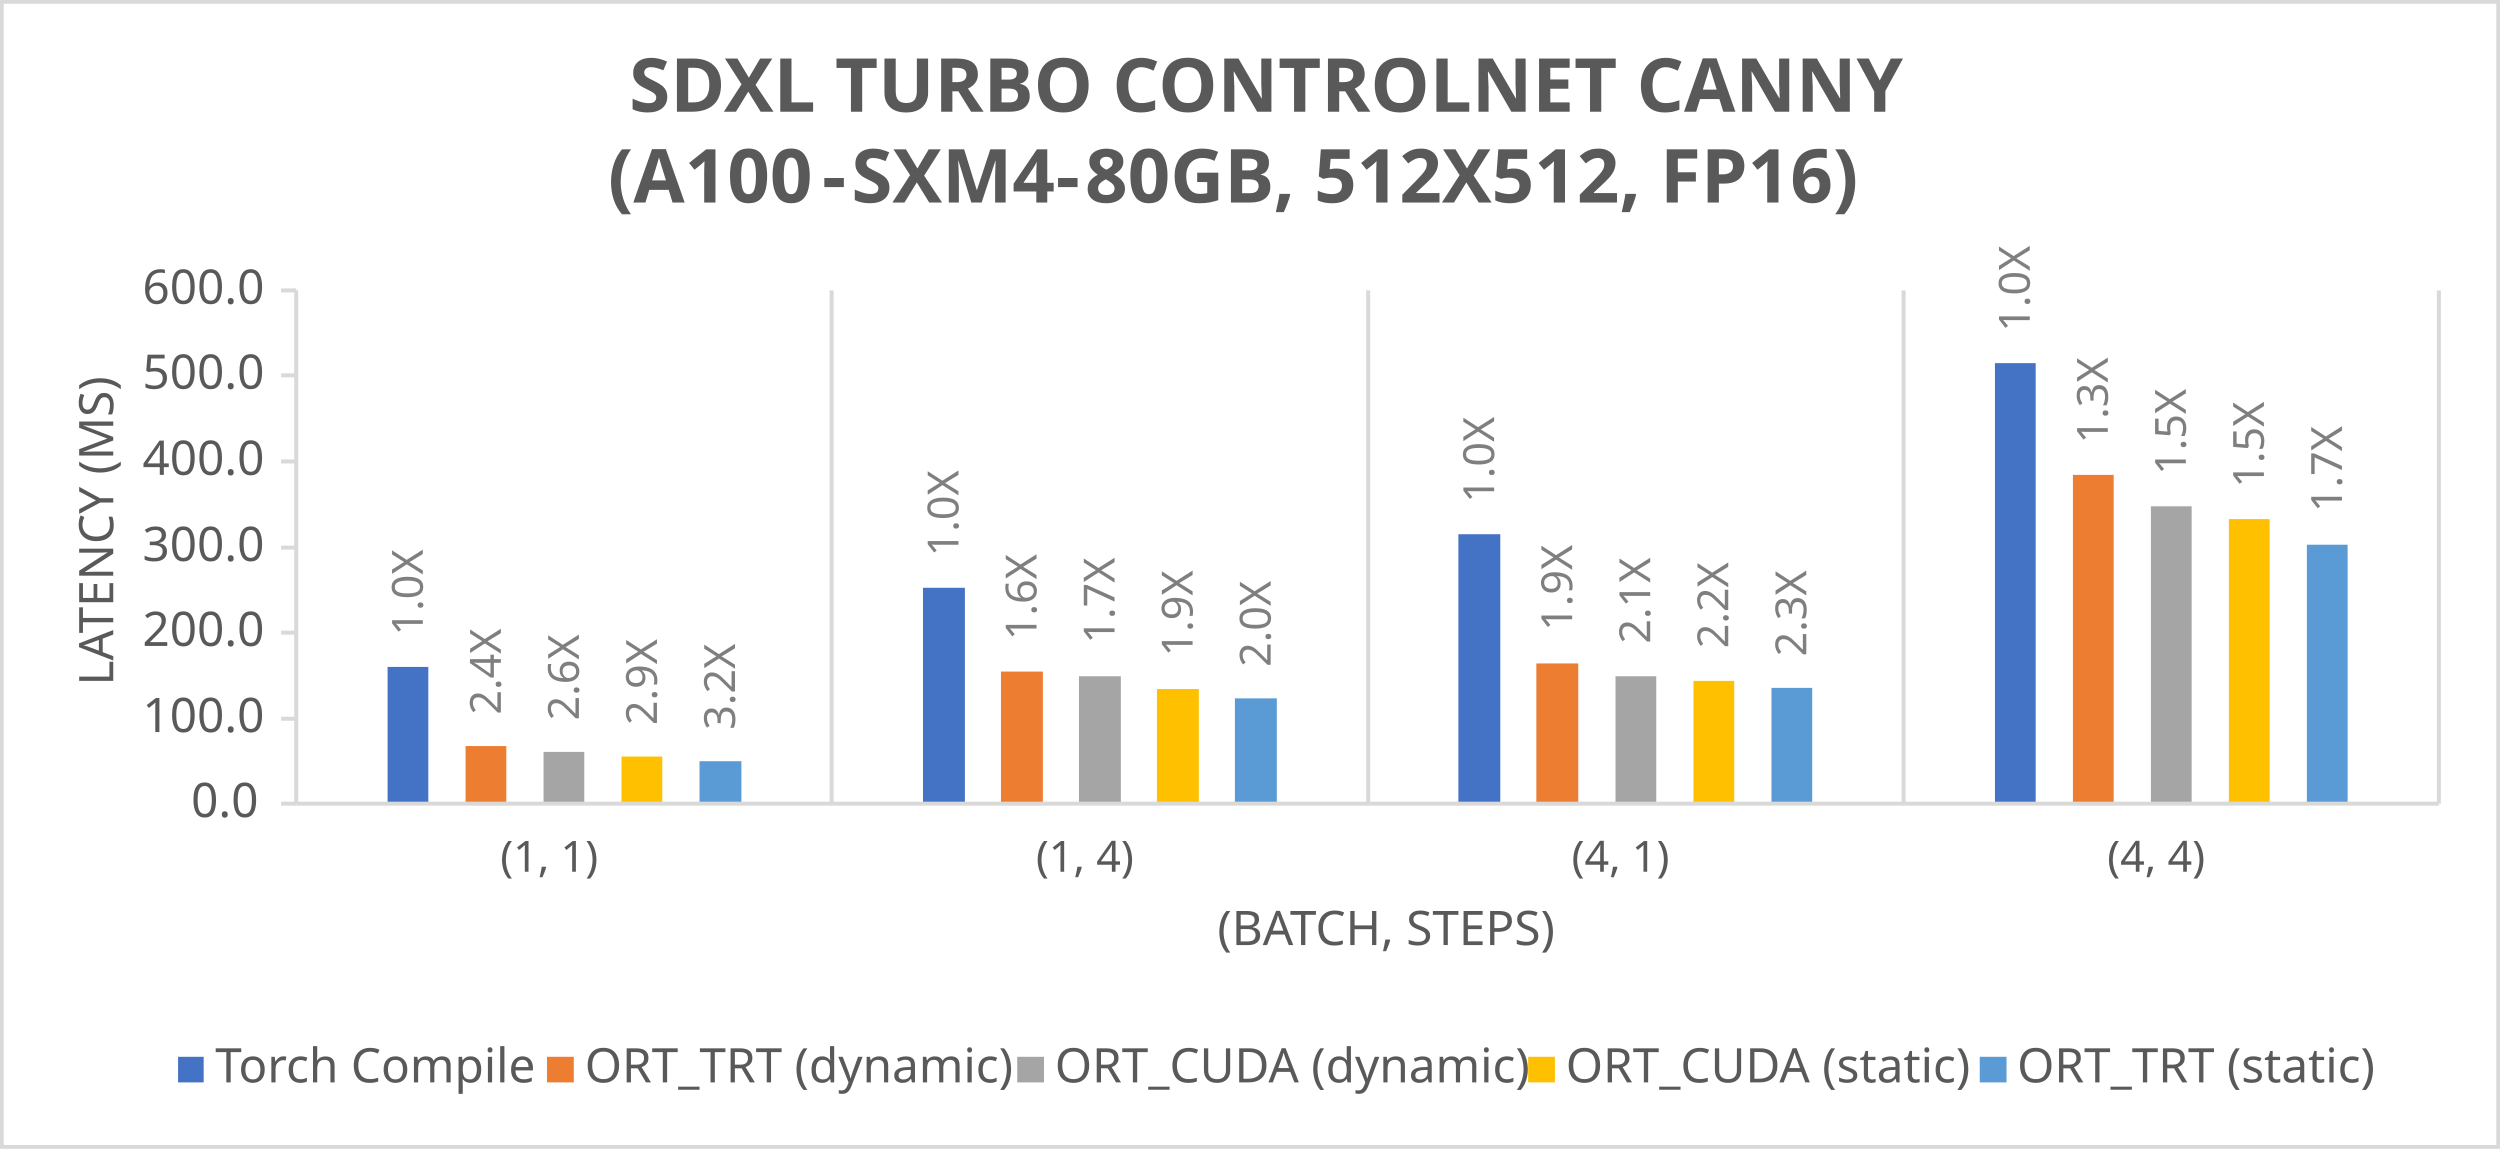
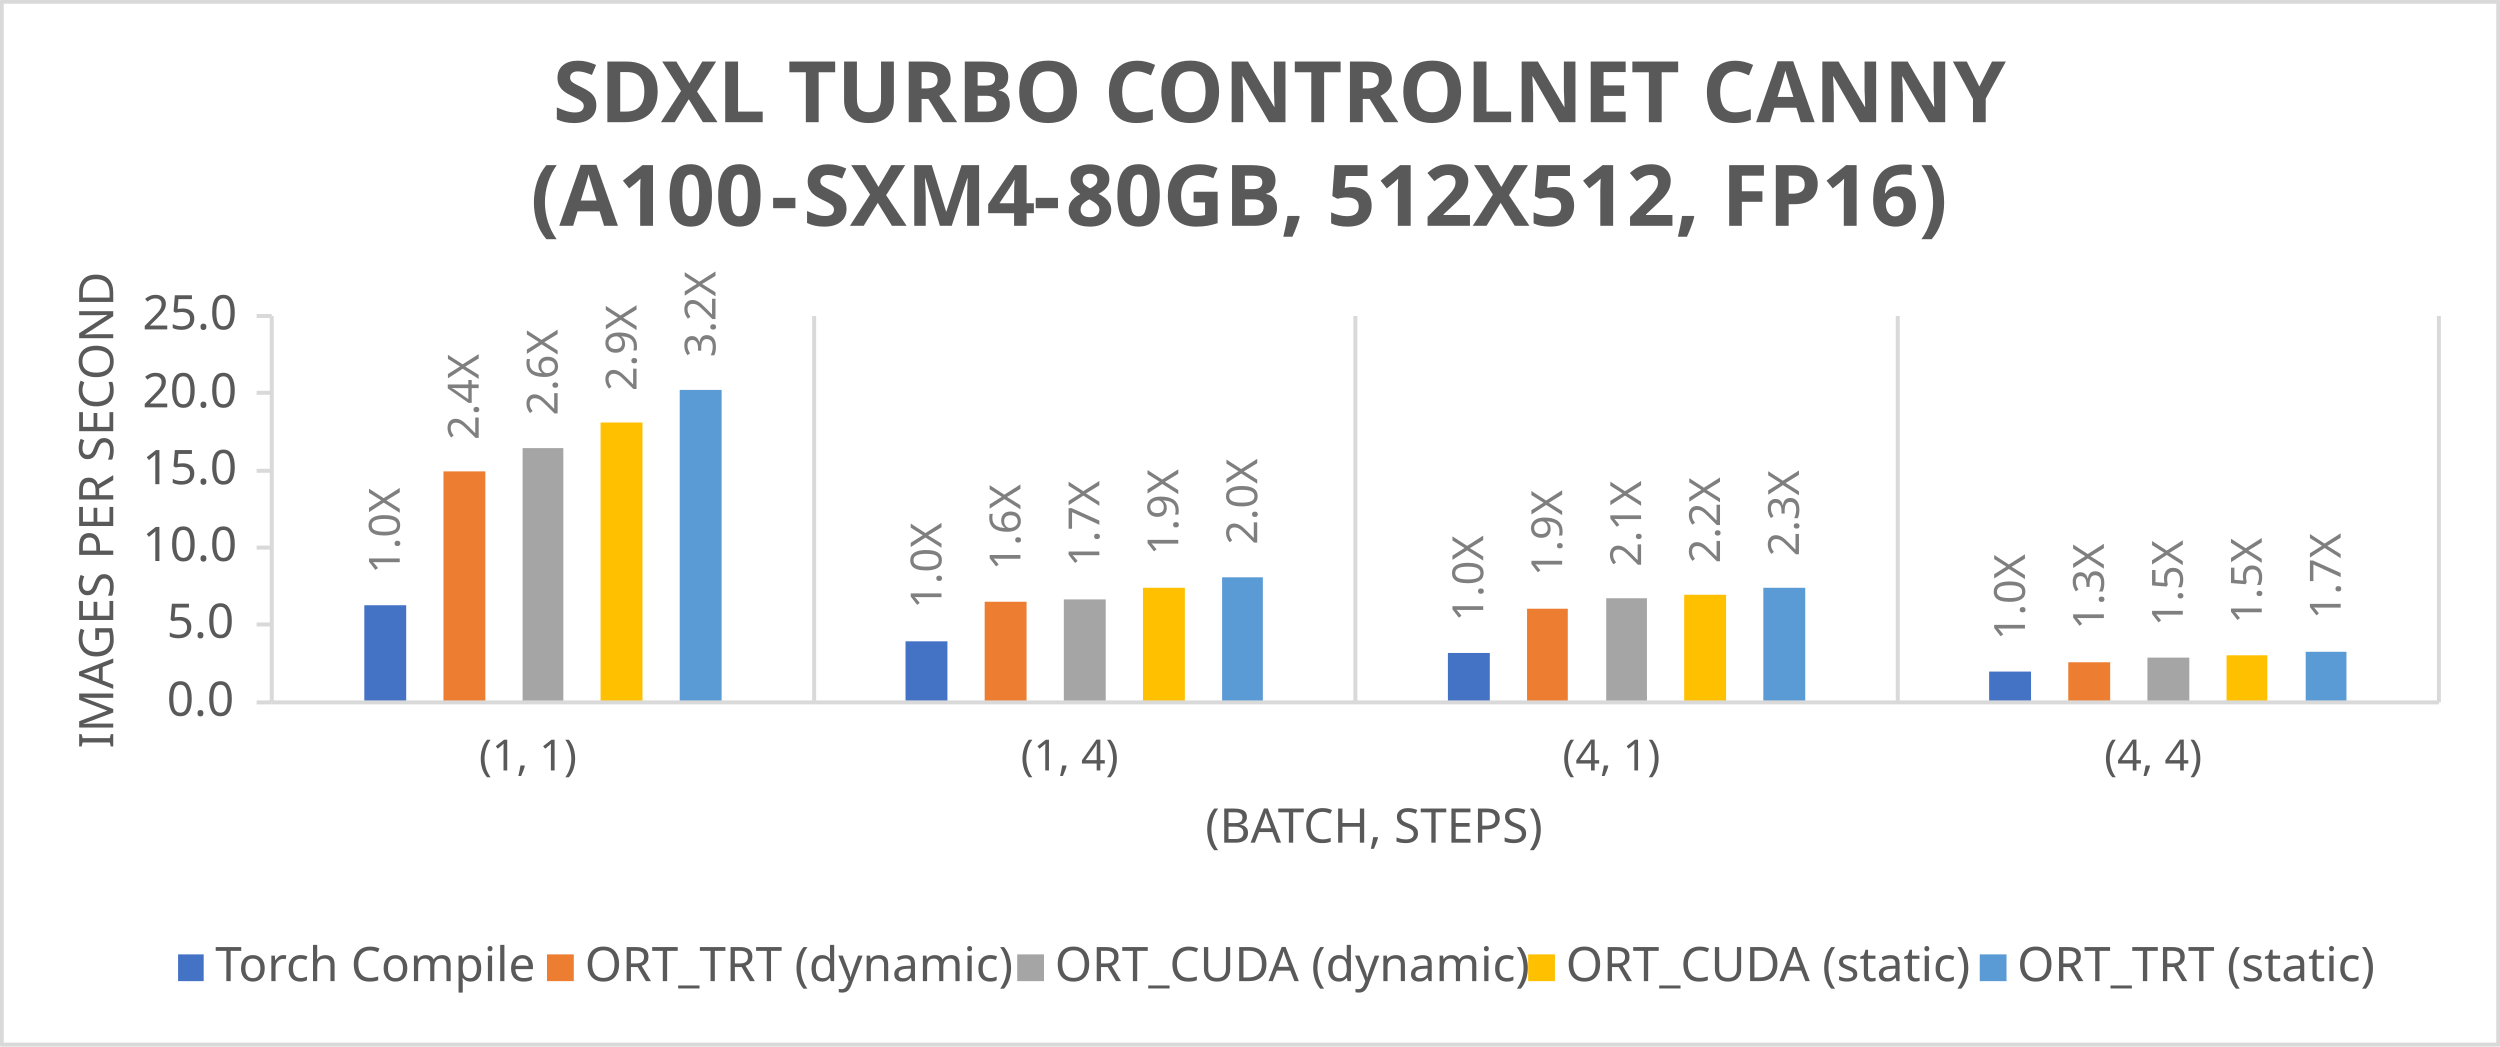
- <svg xmlns="http://www.w3.org/2000/svg" width="2148" height="987" xml:space="preserve" overflow="hidden">
+ <svg xmlns="http://www.w3.org/2000/svg" width="2148" height="899" xml:space="preserve" overflow="hidden">
  <g transform="translate(1 1)">
-     <rect x="0" y="0" width="2145" height="984" fill="#FFFFFF" />
+     <rect x="0" y="0" width="2145" height="896" fill="#FFFFFF" />
    <g>
-       <path d="M713.524 248.5 713.524 689.5M1174.54 248.5 1174.54 689.5M1634.55 248.5 1634.55 689.5M2094.5 248.5 2094.5 689.5" stroke="#D9D9D9" stroke-width="3.438" stroke-linejoin="round" stroke-miterlimit="10" fill="none" />
+       <path d="M698.523 270.5 698.523 602.5M1163.54 270.5 1163.54 602.5M1629.55 270.5 1629.55 602.5M2094.5 270.5 2094.5 602.5" stroke="#D9D9D9" stroke-width="3.438" stroke-linejoin="round" stroke-miterlimit="10" fill="none" />
    </g>
    <g>
-       <path d="M332.011 572.019 367.012 572.019 367.012 690 332.011 690ZM792.026 504.017 828.027 504.017 828.027 690 792.026 690ZM1252.04 458.015 1288.04 458.015 1288.04 690 1252.04 690ZM1713.06 311.01 1748.06 311.01 1748.06 690 1713.06 690Z" fill="#4472C4" />
+       <path d="M312.01 519.017 348.011 519.017 348.011 602 312.01 602ZM777.026 550.018 813.027 550.018 813.027 602 777.026 602ZM1243.04 560.018 1279.04 560.018 1279.04 602 1243.04 602ZM1708.06 576.019 1744.06 576.019 1744.06 602 1708.06 602Z" fill="#4472C4" />
    </g>
    <g>
-       <path d="M399.013 640.021 434.014 640.021 434.014 690 399.013 690ZM859.028 576.019 895.029 576.019 895.029 690 859.028 690ZM1319.04 569.019 1355.04 569.019 1355.04 690 1319.04 690ZM1780.06 407.013 1815.06 407.013 1815.06 690 1780.06 690Z" fill="#ED7D31" />
+       <path d="M380.012 404.013 416.014 404.013 416.014 602 380.012 602ZM845.028 516.017 881.029 516.017 881.029 602 845.028 602ZM1311.04 522.017 1346.04 522.017 1346.04 602 1311.04 602ZM1776.06 568.019 1812.06 568.019 1812.06 602 1776.06 602Z" fill="#ED7D31" />
    </g>
    <g>
-       <path d="M466.015 645.021 501.016 645.021 501.016 690 466.015 690ZM926.03 580.019 962.032 580.019 962.032 690 926.03 690ZM1387.05 580.019 1422.05 580.019 1422.05 690 1387.05 690ZM1847.06 434.014 1882.06 434.014 1882.06 690 1847.06 690Z" fill="#A5A5A5" />
+       <path d="M448.015 384.013 483.016 384.013 483.016 602 448.015 602ZM913.03 514.017 949.031 514.017 949.031 602 913.03 602ZM1379.05 513.017 1414.05 513.017 1414.05 602 1379.05 602ZM1844.06 564.019 1880.06 564.019 1880.06 602 1844.06 602Z" fill="#A5A5A5" />
    </g>
    <g>
-       <path d="M533.017 649.021 568.019 649.021 568.019 690 533.017 690ZM993.033 591.019 1029.03 591.019 1029.03 690 993.033 690ZM1454.05 584.019 1489.05 584.019 1489.05 690 1454.05 690ZM1914.06 445.015 1949.06 445.015 1949.06 690 1914.06 690Z" fill="#FFC000" />
+       <path d="M515.017 362.012 551.018 362.012 551.018 602 515.017 602ZM981.032 504.017 1017.03 504.017 1017.03 602 981.032 602ZM1446.05 510.017 1482.05 510.017 1482.05 602 1446.05 602ZM1912.06 562.018 1947.06 562.018 1947.06 602 1912.06 602Z" fill="#FFC000" />
    </g>
    <g>
-       <path d="M600.02 653.021 636.021 653.021 636.021 690 600.02 690ZM1060.03 599.02 1096.04 599.02 1096.04 690 1060.03 690ZM1521.05 590.019 1556.05 590.019 1556.05 690 1521.05 690ZM1981.06 467.015 2016.07 467.015 2016.07 690 1981.06 690Z" fill="#5B9BD5" />
+       <path d="M583.019 334.011 619.02 334.011 619.02 602 583.019 602ZM1049.03 495.016 1084.04 495.016 1084.04 602 1049.03 602ZM1514.05 504.017 1550.05 504.017 1550.05 602 1514.05 602ZM1980.06 559.018 2015.07 559.018 2015.07 602 1980.06 602Z" fill="#5B9BD5" />
    </g>
    <g>
-       <path d="M0 0 0 441" stroke="#D9D9D9" stroke-width="3.438" stroke-linejoin="round" stroke-miterlimit="10" fill="none" fill-rule="evenodd" transform="matrix(1 0 0 -1 253.5 689.5)" />
+       <path d="M0 0 0 332" stroke="#D9D9D9" stroke-width="3.438" stroke-linejoin="round" stroke-miterlimit="10" fill="none" fill-rule="evenodd" transform="matrix(1 0 0 -1 232.5 602.5)" />
    </g>
    <g>
-       <path d="M240.5 689.5 253.5 689.5M240.5 616.52 253.5 616.52M240.5 542.518 253.5 542.518M240.5 469.516 253.5 469.516M240.5 395.513 253.5 395.513M240.5 321.511 253.5 321.511M240.5 248.5 253.5 248.5" stroke="#D9D9D9" stroke-width="3.438" stroke-linejoin="round" stroke-miterlimit="10" fill="none" />
+       <path d="M219.5 602.5 232.5 602.5M219.5 535.518 232.5 535.518M219.5 469.516 232.5 469.516M219.5 403.513 232.5 403.513M219.5 336.511 232.5 336.511M219.5 270.5 232.5 270.5" stroke="#D9D9D9" stroke-width="3.438" stroke-linejoin="round" stroke-miterlimit="10" fill="none" />
    </g>
    <g>
-       <path d="M253.5 689.5 2094.5 689.5" stroke="#D9D9D9" stroke-width="3.438" stroke-linejoin="round" stroke-miterlimit="10" fill="none" fill-rule="evenodd" />
+       <path d="M232.5 602.5 2094.5 602.5" stroke="#D9D9D9" stroke-width="3.438" stroke-linejoin="round" stroke-miterlimit="10" fill="none" fill-rule="evenodd" />
    </g>
    <g>
-       <text fill="#7F7F7F" font-family="Calibri,Calibri_MSFontService,sans-serif" font-weight="400" font-size="37" transform="matrix(6.12323e-17 -1 1 6.12323e-17 362.275 545)">1.0X</text>
+       <text fill="#7F7F7F" font-family="Calibri,Calibri_MSFontService,sans-serif" font-weight="400" font-size="37" transform="matrix(6.12323e-17 -1 1 6.12323e-17 342.465 492)">1.0X</text>
    </g>
    <g>
-       <text fill="#7F7F7F" font-family="Calibri,Calibri_MSFontService,sans-serif" font-weight="400" font-size="37" transform="matrix(6.12323e-17 -1 1 6.12323e-17 822.506 477)">1.0X</text>
+       <text fill="#7F7F7F" font-family="Calibri,Calibri_MSFontService,sans-serif" font-weight="400" font-size="37" transform="matrix(6.12323e-17 -1 1 6.12323e-17 807.921 522)">1.0X</text>
    </g>
    <g>
-       <text fill="#7F7F7F" font-family="Calibri,Calibri_MSFontService,sans-serif" font-weight="400" font-size="37" transform="matrix(6.12323e-17 -1 1 6.12323e-17 1282.74 431)">1.0X</text>
+       <text fill="#7F7F7F" font-family="Calibri,Calibri_MSFontService,sans-serif" font-weight="400" font-size="37" transform="matrix(6.12323e-17 -1 1 6.12323e-17 1273.38 533)">1.0X</text>
    </g>
    <g>
-       <text fill="#7F7F7F" font-family="Calibri,Calibri_MSFontService,sans-serif" font-weight="400" font-size="37" transform="matrix(6.12323e-17 -1 1 6.12323e-17 1742.97 284)">1.0X</text>
+       <text fill="#7F7F7F" font-family="Calibri,Calibri_MSFontService,sans-serif" font-weight="400" font-size="37" transform="matrix(6.12323e-17 -1 1 6.12323e-17 1738.83 549)">1.0X</text>
    </g>
    <g>
-       <text fill="#7F7F7F" font-family="Calibri,Calibri_MSFontService,sans-serif" font-weight="400" font-size="37" transform="matrix(6.12323e-17 -1 1 6.12323e-17 429.334 613)">2.4X</text>
+       <text fill="#7F7F7F" font-family="Calibri,Calibri_MSFontService,sans-serif" font-weight="400" font-size="37" transform="matrix(6.12323e-17 -1 1 6.12323e-17 410.285 377)">2.4X</text>
    </g>
    <g>
-       <text fill="#7F7F7F" font-family="Calibri,Calibri_MSFontService,sans-serif" font-weight="400" font-size="37" transform="matrix(6.12323e-17 -1 1 6.12323e-17 889.564 549)">1.6X</text>
+       <text fill="#7F7F7F" font-family="Calibri,Calibri_MSFontService,sans-serif" font-weight="400" font-size="37" transform="matrix(6.12323e-17 -1 1 6.12323e-17 875.74 489)">1.6X</text>
    </g>
    <g>
-       <text fill="#7F7F7F" font-family="Calibri,Calibri_MSFontService,sans-serif" font-weight="400" font-size="37" transform="matrix(6.12323e-17 -1 1 6.12323e-17 1349.79 541)">1.9X</text>
+       <text fill="#7F7F7F" font-family="Calibri,Calibri_MSFontService,sans-serif" font-weight="400" font-size="37" transform="matrix(6.12323e-17 -1 1 6.12323e-17 1341.2 494)">1.9X</text>
    </g>
    <g>
-       <text fill="#7F7F7F" font-family="Calibri,Calibri_MSFontService,sans-serif" font-weight="400" font-size="37" transform="matrix(6.12323e-17 -1 1 6.12323e-17 1810.03 380)">1.3X</text>
+       <text fill="#7F7F7F" font-family="Calibri,Calibri_MSFontService,sans-serif" font-weight="400" font-size="37" transform="matrix(6.12323e-17 -1 1 6.12323e-17 1806.65 540)">1.3X</text>
    </g>
    <g>
-       <text fill="#7F7F7F" font-family="Calibri,Calibri_MSFontService,sans-serif" font-weight="400" font-size="37" transform="matrix(6.12323e-17 -1 1 6.12323e-17 496.392 618)">2.6X</text>
+       <text fill="#7F7F7F" font-family="Calibri,Calibri_MSFontService,sans-serif" font-weight="400" font-size="37" transform="matrix(6.12323e-17 -1 1 6.12323e-17 478.104 356)">2.6X</text>
    </g>
    <g>
-       <text fill="#7F7F7F" font-family="Calibri,Calibri_MSFontService,sans-serif" font-weight="400" font-size="37" transform="matrix(6.12323e-17 -1 1 6.12323e-17 956.622 552)">1.7X</text>
+       <text fill="#7F7F7F" font-family="Calibri,Calibri_MSFontService,sans-serif" font-weight="400" font-size="37" transform="matrix(6.12323e-17 -1 1 6.12323e-17 943.56 486)">1.7X</text>
    </g>
    <g>
-       <text fill="#7F7F7F" font-family="Calibri,Calibri_MSFontService,sans-serif" font-weight="400" font-size="37" transform="matrix(6.12323e-17 -1 1 6.12323e-17 1416.85 552)">2.1X</text>
+       <text fill="#7F7F7F" font-family="Calibri,Calibri_MSFontService,sans-serif" font-weight="400" font-size="37" transform="matrix(6.12323e-17 -1 1 6.12323e-17 1409.02 486)">2.1X</text>
    </g>
    <g>
-       <text fill="#7F7F7F" font-family="Calibri,Calibri_MSFontService,sans-serif" font-weight="400" font-size="37" transform="matrix(6.12323e-17 -1 1 6.12323e-17 1877.08 407)">1.5X</text>
+       <text fill="#7F7F7F" font-family="Calibri,Calibri_MSFontService,sans-serif" font-weight="400" font-size="37" transform="matrix(6.12323e-17 -1 1 6.12323e-17 1874.47 537)">1.5X</text>
    </g>
    <g>
-       <text fill="#7F7F7F" font-family="Calibri,Calibri_MSFontService,sans-serif" font-weight="400" font-size="37" transform="matrix(6.12323e-17 -1 1 6.12323e-17 563.45 622)">2.9X</text>
+       <text fill="#7F7F7F" font-family="Calibri,Calibri_MSFontService,sans-serif" font-weight="400" font-size="37" transform="matrix(6.12323e-17 -1 1 6.12323e-17 545.924 335)">2.9X</text>
    </g>
    <g>
-       <text fill="#7F7F7F" font-family="Calibri,Calibri_MSFontService,sans-serif" font-weight="400" font-size="37" transform="matrix(6.12323e-17 -1 1 6.12323e-17 1023.68 563)">1.9X</text>
+       <text fill="#7F7F7F" font-family="Calibri,Calibri_MSFontService,sans-serif" font-weight="400" font-size="37" transform="matrix(6.12323e-17 -1 1 6.12323e-17 1011.38 476)">1.9X</text>
    </g>
    <g>
-       <text fill="#7F7F7F" font-family="Calibri,Calibri_MSFontService,sans-serif" font-weight="400" font-size="37" transform="matrix(6.12323e-17 -1 1 6.12323e-17 1483.91 556)">2.2X</text>
+       <text fill="#7F7F7F" font-family="Calibri,Calibri_MSFontService,sans-serif" font-weight="400" font-size="37" transform="matrix(6.12323e-17 -1 1 6.12323e-17 1476.83 483)">2.2X</text>
    </g>
    <g>
-       <text fill="#7F7F7F" font-family="Calibri,Calibri_MSFontService,sans-serif" font-weight="400" font-size="37" transform="matrix(6.12323e-17 -1 1 6.12323e-17 1944.14 418)">1.5X</text>
+       <text fill="#7F7F7F" font-family="Calibri,Calibri_MSFontService,sans-serif" font-weight="400" font-size="37" transform="matrix(6.12323e-17 -1 1 6.12323e-17 1942.29 535)">1.5X</text>
    </g>
    <g>
-       <text fill="#7F7F7F" font-family="Calibri,Calibri_MSFontService,sans-serif" font-weight="400" font-size="37" transform="matrix(6.12323e-17 -1 1 6.12323e-17 630.508 626)">3.2X</text>
+       <text fill="#7F7F7F" font-family="Calibri,Calibri_MSFontService,sans-serif" font-weight="400" font-size="37" transform="matrix(6.12323e-17 -1 1 6.12323e-17 613.743 306)">3.2X</text>
    </g>
    <g>
-       <text fill="#7F7F7F" font-family="Calibri,Calibri_MSFontService,sans-serif" font-weight="400" font-size="37" transform="matrix(6.12323e-17 -1 1 6.12323e-17 1090.74 572)">2.0X</text>
+       <text fill="#7F7F7F" font-family="Calibri,Calibri_MSFontService,sans-serif" font-weight="400" font-size="37" transform="matrix(6.12323e-17 -1 1 6.12323e-17 1079.2 467)">2.0X</text>
    </g>
    <g>
-       <text fill="#7F7F7F" font-family="Calibri,Calibri_MSFontService,sans-serif" font-weight="400" font-size="37" transform="matrix(6.12323e-17 -1 1 6.12323e-17 1550.97 563)">2.3X</text>
+       <text fill="#7F7F7F" font-family="Calibri,Calibri_MSFontService,sans-serif" font-weight="400" font-size="37" transform="matrix(6.12323e-17 -1 1 6.12323e-17 1544.65 477)">2.3X</text>
    </g>
    <g>
-       <text fill="#7F7F7F" font-family="Calibri,Calibri_MSFontService,sans-serif" font-weight="400" font-size="37" transform="matrix(6.12323e-17 -1 1 6.12323e-17 2011.2 439)">1.7X</text>
+       <text fill="#7F7F7F" font-family="Calibri,Calibri_MSFontService,sans-serif" font-weight="400" font-size="37" transform="matrix(6.12323e-17 -1 1 6.12323e-17 2010.11 531)">1.7X</text>
    </g>
    <g>
-       <text fill="#595959" font-family="Calibri,Calibri_MSFontService,sans-serif" font-weight="400" font-size="41" transform="matrix(1 0 0 1 163.19 701)">0.0</text>
+       <text fill="#595959" font-family="Calibri,Calibri_MSFontService,sans-serif" font-weight="400" font-size="41" transform="matrix(1 0 0 1 142.29 614)">0.0</text>
    </g>
    <g>
-       <text fill="#595959" font-family="Calibri,Calibri_MSFontService,sans-serif" font-weight="400" font-size="41" transform="matrix(1 0 0 1 121.39 628)">100.0</text>
+       <text fill="#595959" font-family="Calibri,Calibri_MSFontService,sans-serif" font-weight="400" font-size="41" transform="matrix(1 0 0 1 142.29 547)">5.0</text>
    </g>
    <g>
-       <text fill="#595959" font-family="Calibri,Calibri_MSFontService,sans-serif" font-weight="400" font-size="41" transform="matrix(1 0 0 1 121.39 554)">200.0</text>
+       <text fill="#595959" font-family="Calibri,Calibri_MSFontService,sans-serif" font-weight="400" font-size="41" transform="matrix(1 0 0 1 121.39 481)">10.0</text>
    </g>
    <g>
-       <text fill="#595959" font-family="Calibri,Calibri_MSFontService,sans-serif" font-weight="400" font-size="41" transform="matrix(1 0 0 1 121.39 481)">300.0</text>
+       <text fill="#595959" font-family="Calibri,Calibri_MSFontService,sans-serif" font-weight="400" font-size="41" transform="matrix(1 0 0 1 121.39 415)">15.0</text>
    </g>
    <g>
-       <text fill="#595959" font-family="Calibri,Calibri_MSFontService,sans-serif" font-weight="400" font-size="41" transform="matrix(1 0 0 1 121.39 407)">400.0</text>
+       <text fill="#595959" font-family="Calibri,Calibri_MSFontService,sans-serif" font-weight="400" font-size="41" transform="matrix(1 0 0 1 121.39 349)">20.0</text>
    </g>
    <g>
-       <text fill="#595959" font-family="Calibri,Calibri_MSFontService,sans-serif" font-weight="400" font-size="41" transform="matrix(1 0 0 1 121.39 333)">500.0</text>
+       <text fill="#595959" font-family="Calibri,Calibri_MSFontService,sans-serif" font-weight="400" font-size="41" transform="matrix(1 0 0 1 121.39 282)">25.0</text>
    </g>
    <g>
-       <text fill="#595959" font-family="Calibri,Calibri_MSFontService,sans-serif" font-weight="400" font-size="41" transform="matrix(1 0 0 1 121.39 260)">600.0</text>
+       <text fill="#595959" font-family="Calibri,Calibri_MSFontService,sans-serif" font-weight="400" font-size="37" transform="matrix(1 0 0 1 410.569 661)">(1, 1)</text>
    </g>
    <g>
-       <text fill="#595959" font-family="Calibri,Calibri_MSFontService,sans-serif" font-weight="400" font-size="37" transform="matrix(1 0 0 1 428.857 748)">(1, 1)</text>
+       <text fill="#595959" font-family="Calibri,Calibri_MSFontService,sans-serif" font-weight="400" font-size="37" transform="matrix(1 0 0 1 876.025 661)">(1, 4)</text>
    </g>
    <g>
-       <text fill="#595959" font-family="Calibri,Calibri_MSFontService,sans-serif" font-weight="400" font-size="37" transform="matrix(1 0 0 1 889.087 748)">(1, 4)</text>
+       <text fill="#595959" font-family="Calibri,Calibri_MSFontService,sans-serif" font-weight="400" font-size="37" transform="matrix(1 0 0 1 1341.48 661)">(4, 1)</text>
    </g>
    <g>
-       <text fill="#595959" font-family="Calibri,Calibri_MSFontService,sans-serif" font-weight="400" font-size="37" transform="matrix(1 0 0 1 1349.32 748)">(4, 1)</text>
+       <text fill="#595959" font-family="Calibri,Calibri_MSFontService,sans-serif" font-weight="400" font-size="37" transform="matrix(1 0 0 1 1806.94 661)">(4, 4)</text>
    </g>
    <g>
-       <text fill="#595959" font-family="Calibri,Calibri_MSFontService,sans-serif" font-weight="400" font-size="37" transform="matrix(1 0 0 1 1809.55 748)">(4, 4)</text>
+       <text fill="#595959" font-family="Calibri,Calibri_MSFontService,sans-serif" font-weight="400" font-size="41" transform="matrix(6.12323e-17 -1 1 6.12323e-17 96.2962 642)">IMAGES PER SECOND</text>
    </g>
    <g>
-       <text fill="#595959" font-family="Calibri,Calibri_MSFontService,sans-serif" font-weight="400" font-size="41" transform="matrix(6.12323e-17 -1 1 6.12323e-17 96.2962 588)">LATENCY (MS)</text>
+       <text fill="#595959" font-family="Calibri,Calibri_MSFontService,sans-serif" font-weight="400" font-size="41" transform="matrix(1 0 0 1 1034.57 723)">(BATCH, STEPS)</text>
    </g>
    <g>
-       <text fill="#595959" font-family="Calibri,Calibri_MSFontService,sans-serif" font-weight="400" font-size="41" transform="matrix(1 0 0 1 1045.02 811)">(BATCH, STEPS)</text>
+       <text fill="#595959" font-family="Calibri,Calibri_MSFontService,sans-serif" font-weight="700" font-size="73" transform="matrix(1 0 0 1 474.065 104)">SDXL TURBO CONTROLNET CANNY</text>
    </g>
    <g>
-       <text fill="#595959" font-family="Calibri,Calibri_MSFontService,sans-serif" font-weight="700" font-size="64" transform="matrix(1 0 0 1 539.595 95)">SDXL TURBO CONTROLNET CANNY</text>
+       <text fill="#595959" font-family="Calibri,Calibri_MSFontService,sans-serif" font-weight="700" font-size="73" transform="matrix(1 0 0 1 454.792 193)">(A100</text>
    </g>
    <g>
-       <text fill="#595959" font-family="Calibri,Calibri_MSFontService,sans-serif" font-weight="700" font-size="64" transform="matrix(1 0 0 1 521.423 173)">(A100</text>
+       <text fill="#595959" font-family="Calibri,Calibri_MSFontService,sans-serif" font-weight="700" font-size="73" transform="matrix(1 0 0 1 661.088 193)">-</text>
    </g>
    <g>
-       <text fill="#595959" font-family="Calibri,Calibri_MSFontService,sans-serif" font-weight="700" font-size="64" transform="matrix(1 0 0 1 705.352 173)">-</text>
+       <text fill="#595959" font-family="Calibri,Calibri_MSFontService,sans-serif" font-weight="700" font-size="73" transform="matrix(1 0 0 1 689.047 193)">SXM4</text>
    </g>
    <g>
-       <text fill="#595959" font-family="Calibri,Calibri_MSFontService,sans-serif" font-weight="700" font-size="64" transform="matrix(1 0 0 1 730.491 173)">SXM4</text>
+       <text fill="#595959" font-family="Calibri,Calibri_MSFontService,sans-serif" font-weight="700" font-size="73" transform="matrix(1 0 0 1 886.703 193)">-</text>
    </g>
    <g>
-       <text fill="#595959" font-family="Calibri,Calibri_MSFontService,sans-serif" font-weight="700" font-size="64" transform="matrix(1 0 0 1 906.148 173)">-</text>
+       <text fill="#595959" font-family="Calibri,Calibri_MSFontService,sans-serif" font-weight="700" font-size="73" transform="matrix(1 0 0 1 914.661 193)">80GB, 512X512, FP16)</text>
    </g>
    <g>
-       <text fill="#595959" font-family="Calibri,Calibri_MSFontService,sans-serif" font-weight="700" font-size="64" transform="matrix(1 0 0 1 931.287 173)">80GB, 512X512, FP16)</text>
+       <rect x="152" y="819" width="22" height="23" fill="#4472C4" />
    </g>
    <g>
-       <rect x="152" y="907" width="22" height="22" fill="#4472C4" />
+       <text fill="#595959" font-family="Calibri,Calibri_MSFontService,sans-serif" font-weight="400" font-size="41" transform="matrix(1 0 0 1 183.929 842)">Torch Compile</text>
    </g>
    <g>
-       <text fill="#595959" font-family="Calibri,Calibri_MSFontService,sans-serif" font-weight="400" font-size="41" transform="matrix(1 0 0 1 183.929 929)">Torch Compile</text>
+       <rect x="469" y="819" width="23" height="23" fill="#ED7D31" />
    </g>
    <g>
-       <rect x="469" y="907" width="23" height="22" fill="#ED7D31" />
+       <text fill="#595959" font-family="Calibri,Calibri_MSFontService,sans-serif" font-weight="400" font-size="41" transform="matrix(1 0 0 1 501.417 842)">ORT_TRT (dynamic)</text>
    </g>
    <g>
-       <text fill="#595959" font-family="Calibri,Calibri_MSFontService,sans-serif" font-weight="400" font-size="41" transform="matrix(1 0 0 1 501.417 929)">ORT_TRT (dynamic)</text>
+       <rect x="873" y="819" width="23" height="23" fill="#A5A5A5" />
    </g>
    <g>
-       <rect x="873" y="907" width="23" height="22" fill="#A5A5A5" />
+       <text fill="#595959" font-family="Calibri,Calibri_MSFontService,sans-serif" font-weight="400" font-size="41" transform="matrix(1 0 0 1 905.301 842)">ORT_CUDA (dynamic)</text>
    </g>
    <g>
-       <text fill="#595959" font-family="Calibri,Calibri_MSFontService,sans-serif" font-weight="400" font-size="41" transform="matrix(1 0 0 1 905.301 929)">ORT_CUDA (dynamic)</text>
+       <rect x="1312" y="819" width="23" height="23" fill="#FFC000" />
    </g>
    <g>
-       <rect x="1312" y="907" width="23" height="22" fill="#FFC000" />
+       <text fill="#595959" font-family="Calibri,Calibri_MSFontService,sans-serif" font-weight="400" font-size="41" transform="matrix(1 0 0 1 1344.32 842)">ORT_CUDA (static)</text>
    </g>
    <g>
-       <text fill="#595959" font-family="Calibri,Calibri_MSFontService,sans-serif" font-weight="400" font-size="41" transform="matrix(1 0 0 1 1344.32 929)">ORT_CUDA (static)</text>
+       <rect x="1700" y="819" width="23" height="23" fill="#5B9BD5" />
    </g>
    <g>
-       <rect x="1700" y="907" width="23" height="22" fill="#5B9BD5" />
+       <text fill="#595959" font-family="Calibri,Calibri_MSFontService,sans-serif" font-weight="400" font-size="41" transform="matrix(1 0 0 1 1732.11 842)">ORT_TRT (static)</text>
    </g>
-     <g>
-       <text fill="#595959" font-family="Calibri,Calibri_MSFontService,sans-serif" font-weight="400" font-size="41" transform="matrix(1 0 0 1 1732.11 929)">ORT_TRT (static)</text>
-     </g>
-     <rect x="0.5" y="0.5" width="2145" height="984" stroke="#D9D9D9" stroke-width="3.438" stroke-linejoin="round" stroke-miterlimit="10" fill="none" />
+     <rect x="0.5" y="0.5" width="2145" height="896" stroke="#D9D9D9" stroke-width="3.438" stroke-linejoin="round" stroke-miterlimit="10" fill="none" />
  </g>
</svg>
